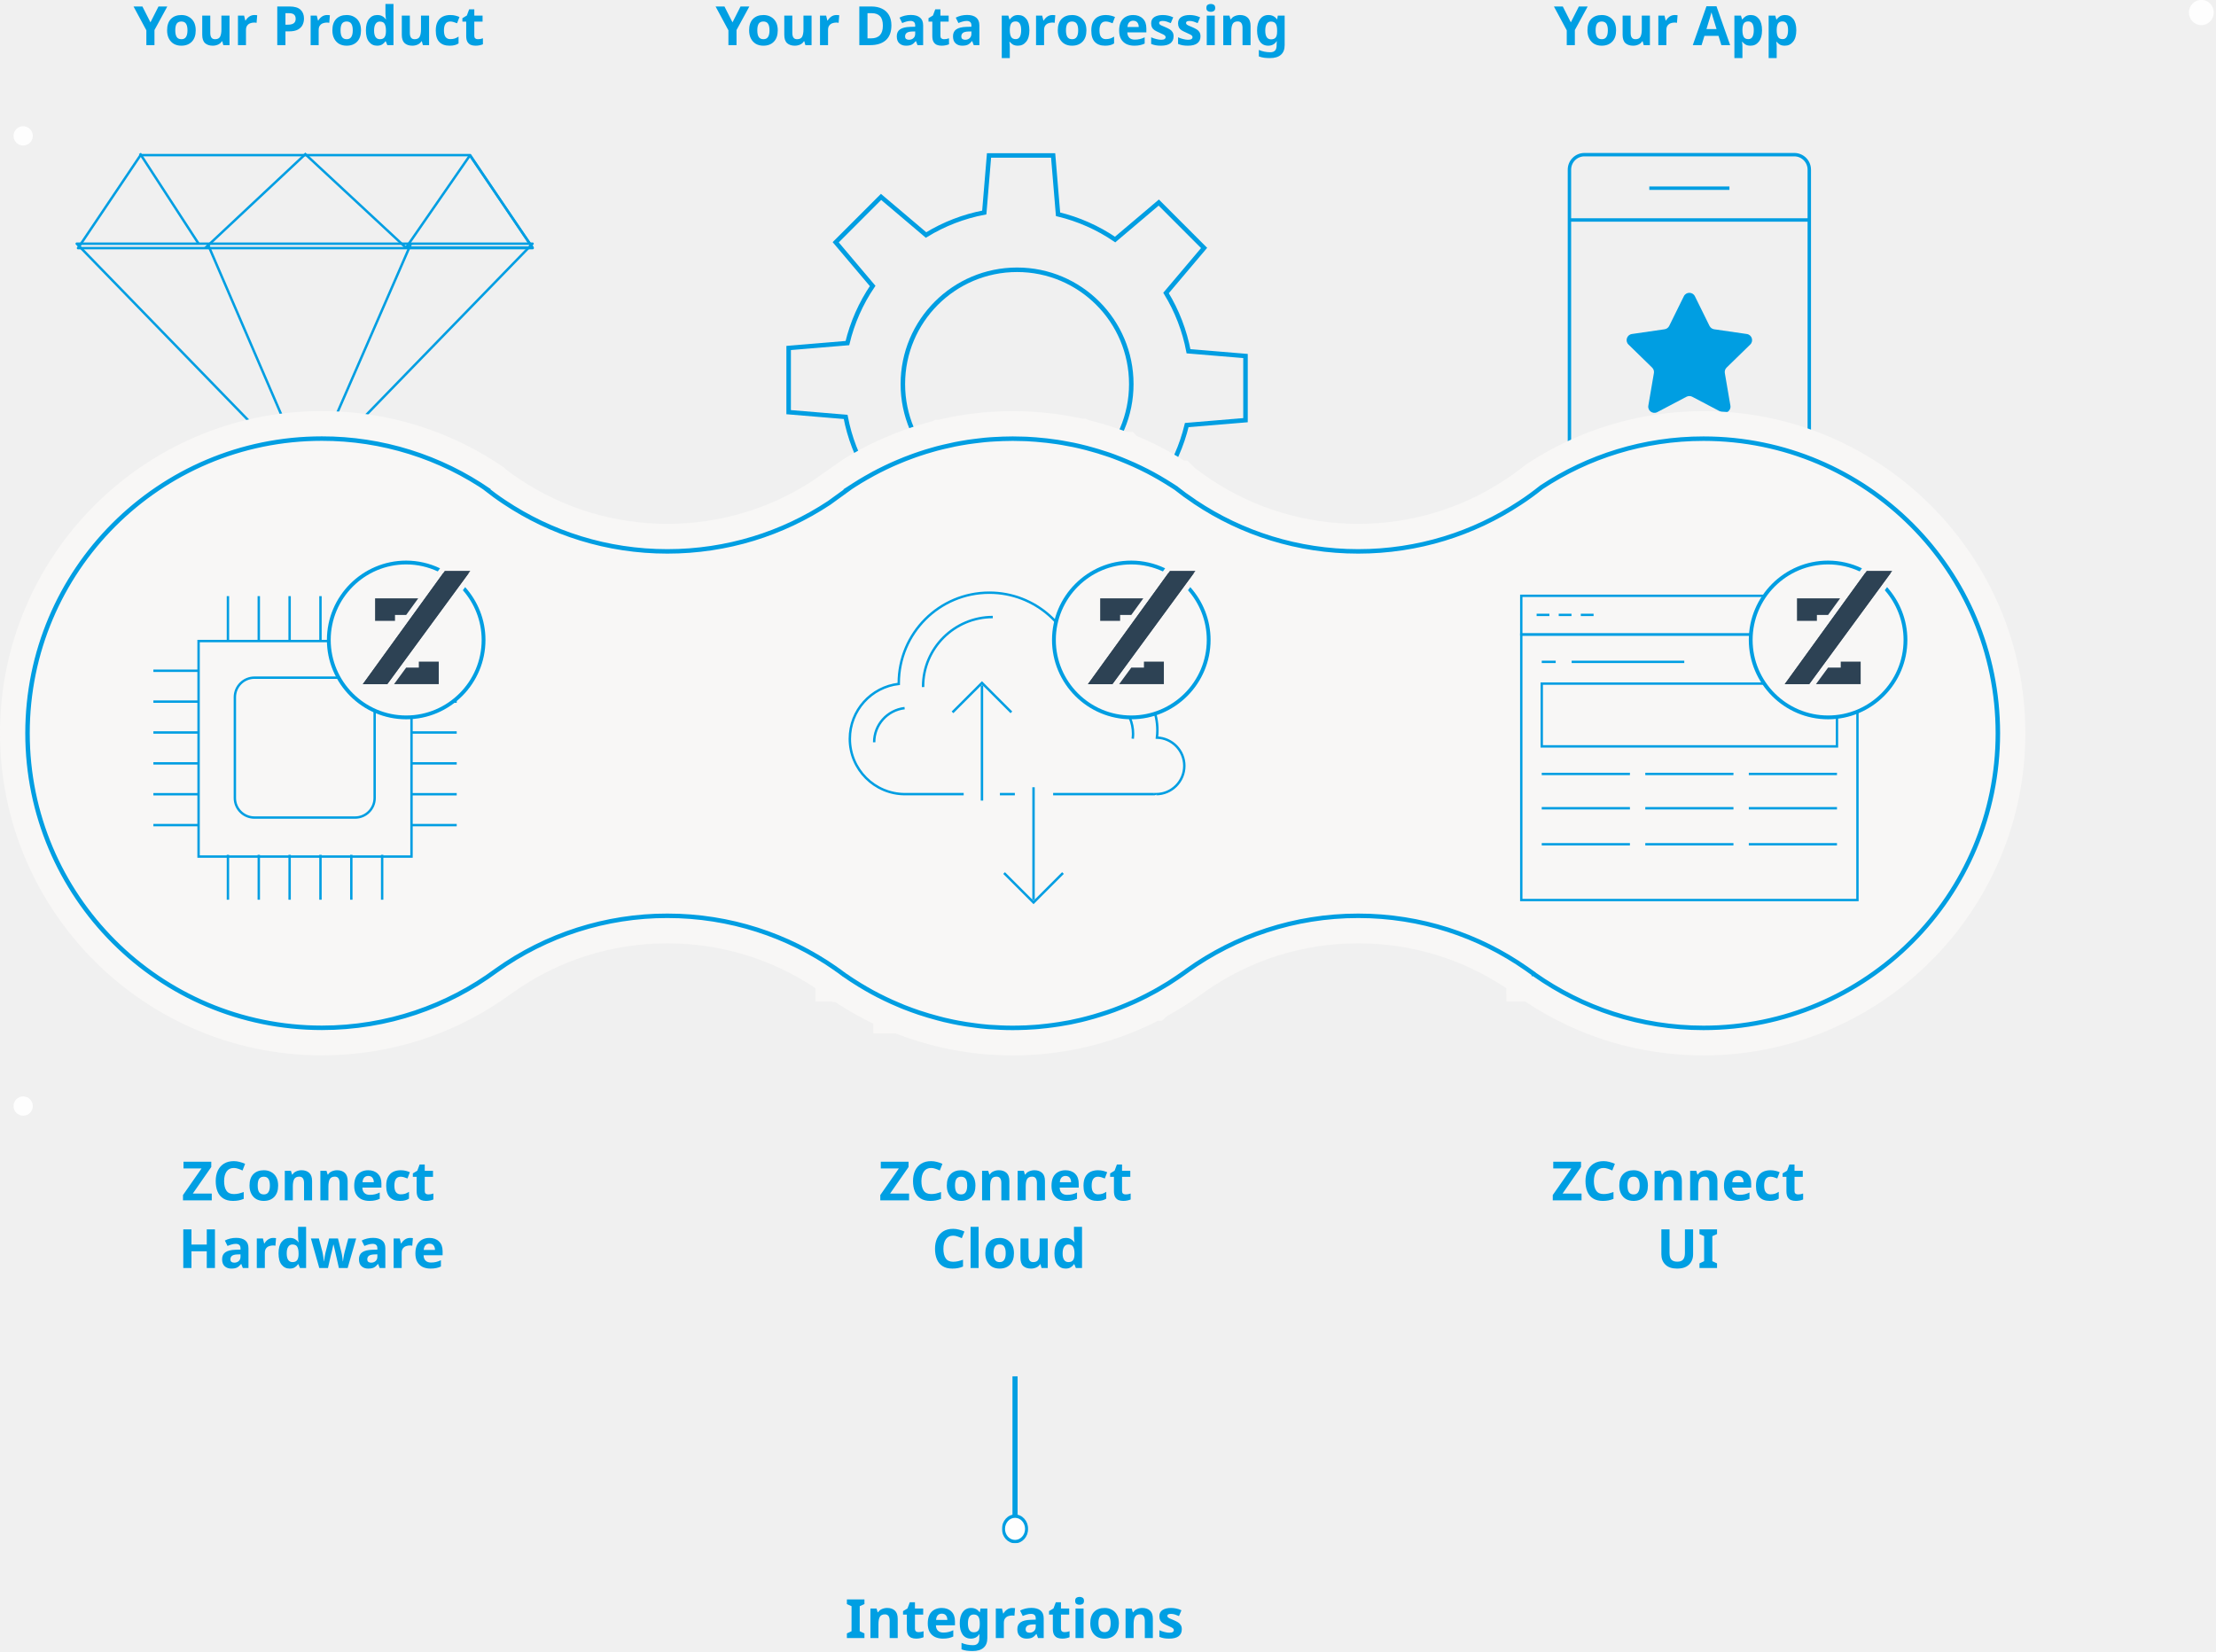
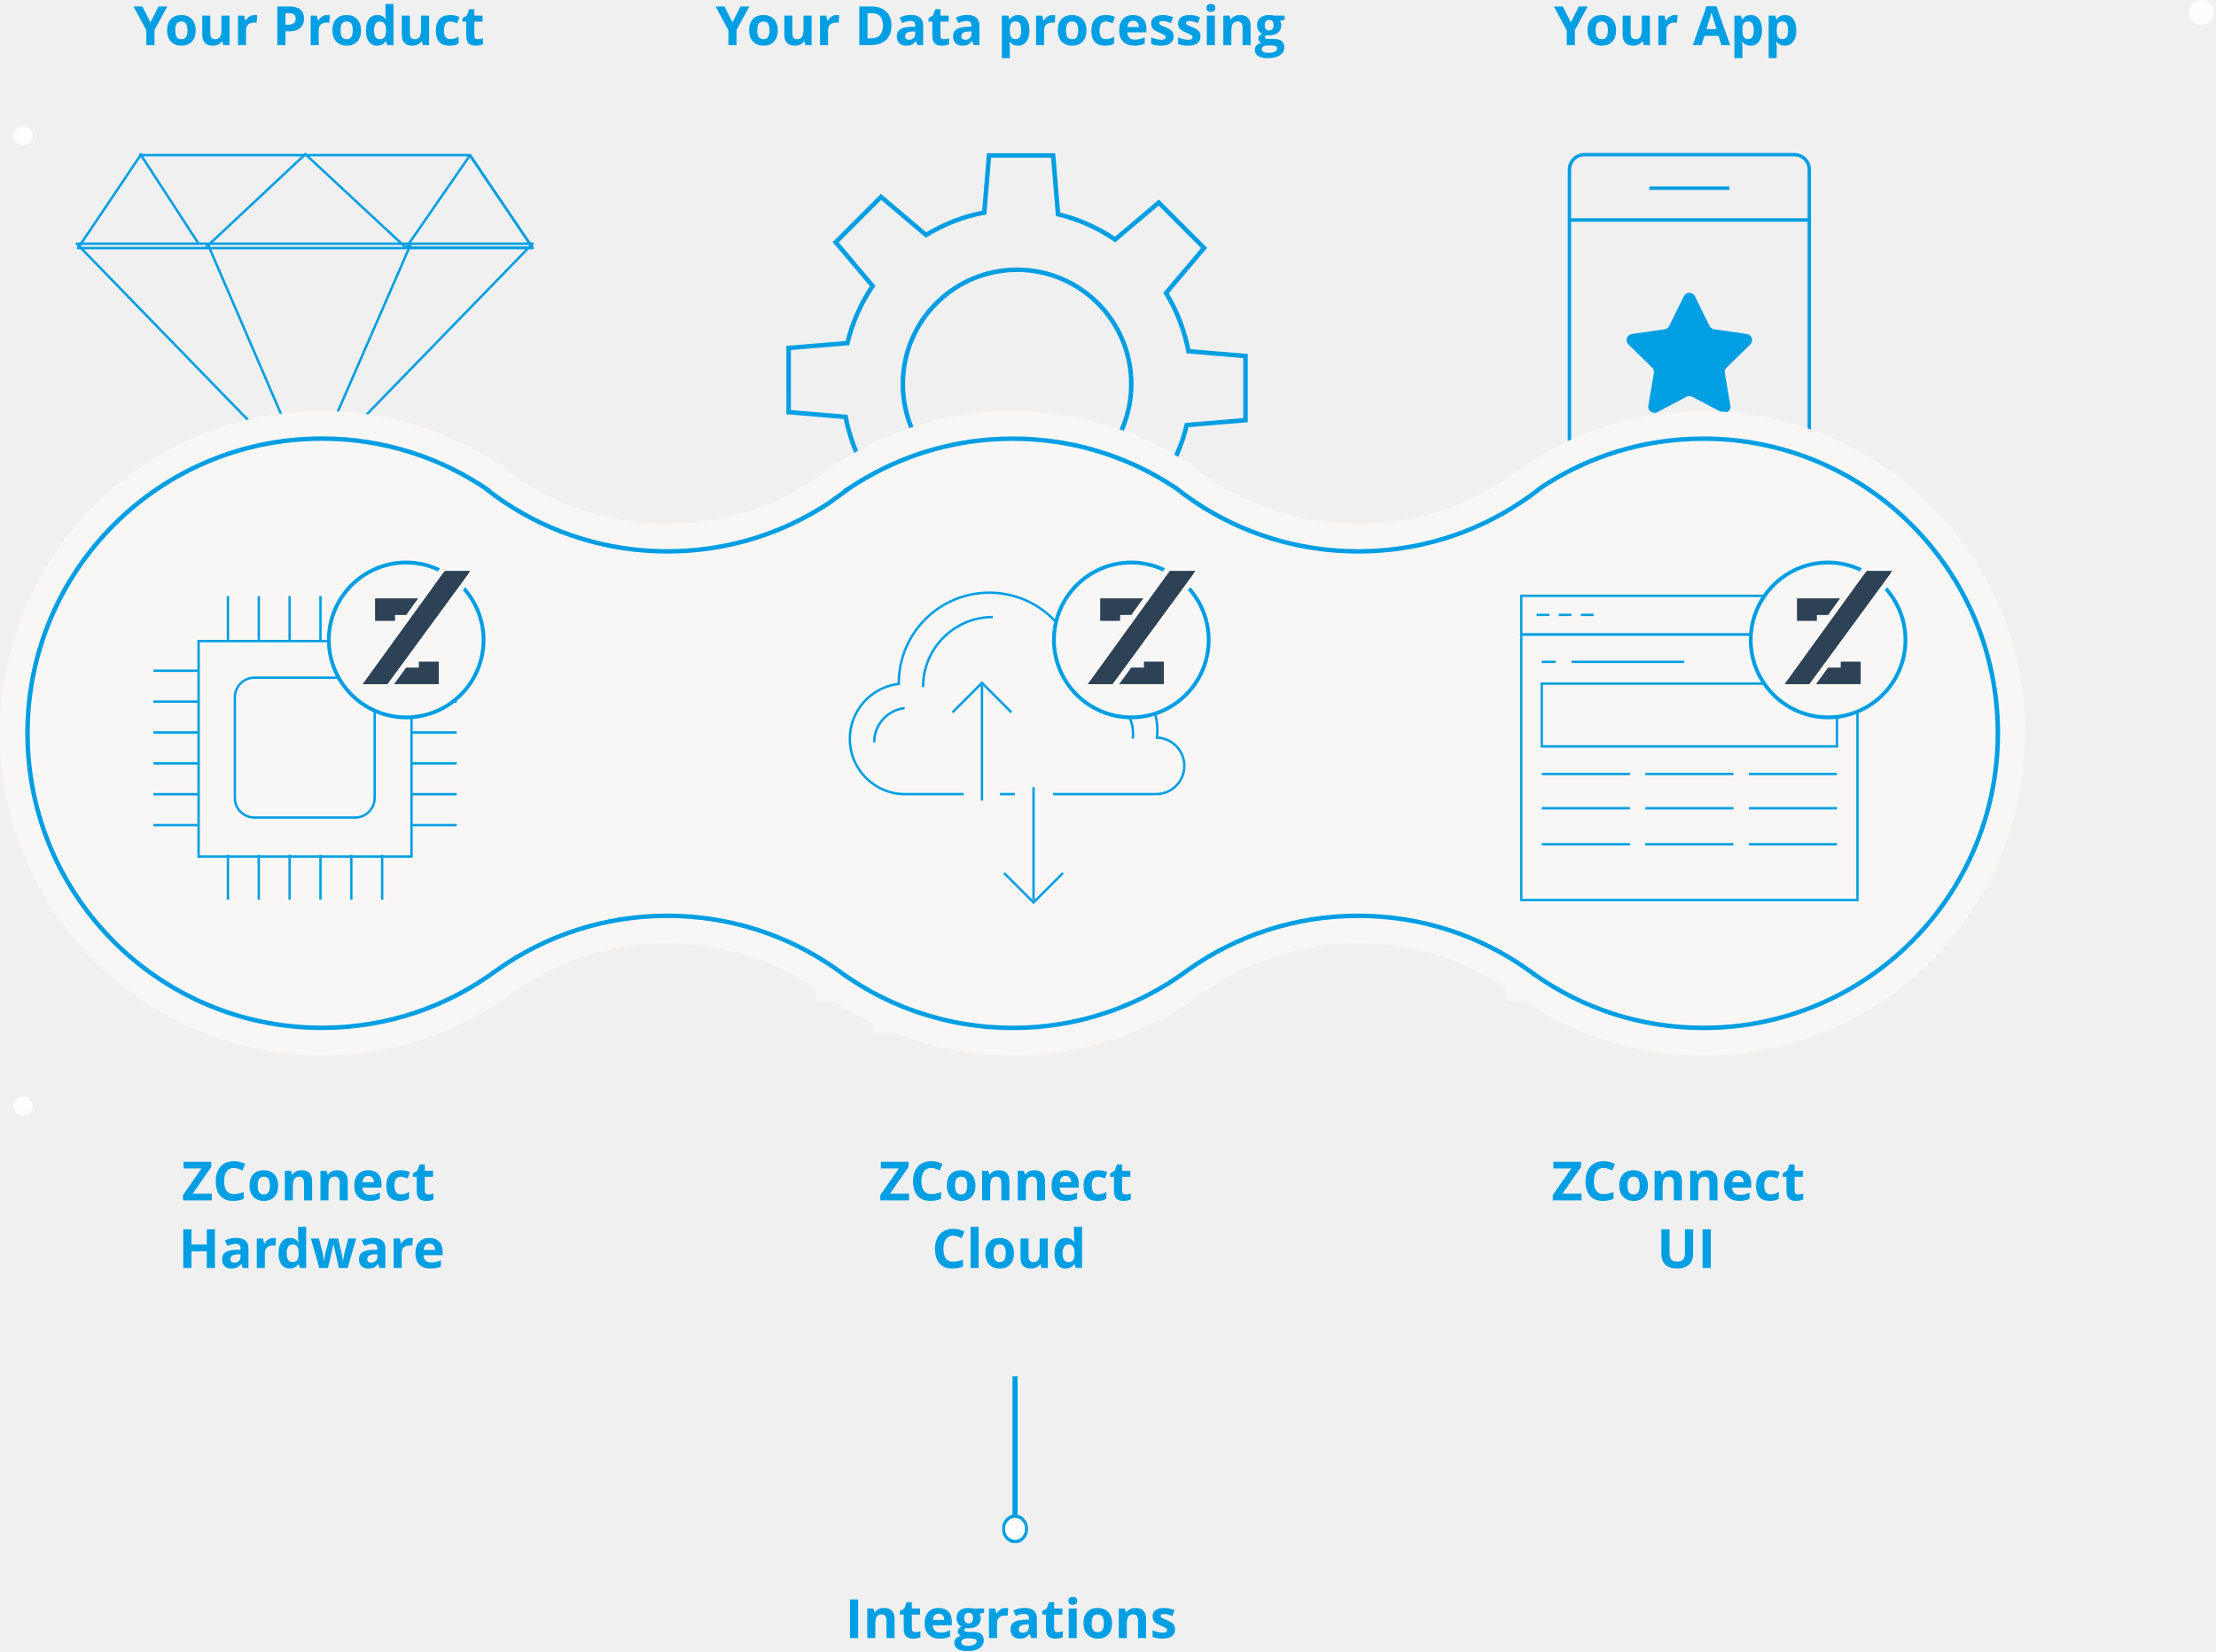
<svg xmlns="http://www.w3.org/2000/svg" xmlns:xlink="http://www.w3.org/1999/xlink" width="491" height="366" viewBox="0 0 491 366">
  <defs>
    <path id="a" d="M0 .216h5.803v6.391H0z" />
    <path id="c" d="M0 200.884h448.76V.734H0z" />
  </defs>
  <g fill="none" fill-rule="evenodd">
-     <text font-family="Montserrat-Bold, Montserrat" font-size="12" font-weight="bold" fill="#009FE3" transform="translate(-26 -2)">
+     <text font-family="Open Sans, Helvetica Neue, Helvetica, Arial, sans-serif" font-size="12" font-weight="bold" fill="#009FE3" transform="translate(-26 -2)">
      <tspan x="55.584" y="12">Your Product</tspan>
    </text>
-     <text font-family="Montserrat-Bold, Montserrat" font-size="12" font-weight="bold" fill="#009FE3" transform="translate(-26 -2)">
+     <text font-family="Open Sans, Helvetica Neue, Helvetica, Arial, sans-serif" font-size="12" font-weight="bold" fill="#009FE3" transform="translate(-26 -2)">
      <tspan x="213.254" y="365">Integrations</tspan>
    </text>
-     <text font-family="Montserrat-Bold, Montserrat" font-size="12" font-weight="bold" fill="#009FE3" transform="translate(-26 -2)">
+     <text font-family="Open Sans, Helvetica Neue, Helvetica, Arial, sans-serif" font-size="12" font-weight="bold" fill="#009FE3" transform="translate(-26 -2)">
      <tspan x="220.764" y="268">ZConnect </tspan>
      <tspan x="232.47" y="283">Cloud</tspan>
    </text>
-     <text font-family="Montserrat-Bold, Montserrat" font-size="12" font-weight="bold" fill="#009FE3" transform="translate(-26 -2)">
+     <text font-family="Open Sans, Helvetica Neue, Helvetica, Arial, sans-serif" font-size="12" font-weight="bold" fill="#009FE3" transform="translate(-26 -2)">
      <tspan x="66.264" y="268">ZConnect </tspan>
      <tspan x="65.532" y="283">Hardware</tspan>
    </text>
-     <text font-family="Montserrat-Bold, Montserrat" font-size="12" font-weight="bold" fill="#009FE3" transform="translate(-26 -2)">
+     <text font-family="Open Sans, Helvetica Neue, Helvetica, Arial, sans-serif" font-size="12" font-weight="bold" fill="#009FE3" transform="translate(-26 -2)">
      <tspan x="369.764" y="268">ZConnect</tspan>
      <tspan x="393.092" y="283">UI</tspan>
    </text>
-     <text font-family="Montserrat-Bold, Montserrat" font-size="12" font-weight="bold" fill="#009FE3" transform="translate(-26 -2)">
+     <text font-family="Open Sans, Helvetica Neue, Helvetica, Arial, sans-serif" font-size="12" font-weight="bold" fill="#009FE3" transform="translate(-26 -2)">
      <tspan x="370.302" y="12">Your App</tspan>
    </text>
-     <text font-family="Montserrat-Bold, Montserrat" font-size="12" font-weight="bold" fill="#009FE3" transform="translate(-26 -2)">
+     <text font-family="Open Sans, Helvetica Neue, Helvetica, Arial, sans-serif" font-size="12" font-weight="bold" fill="#009FE3" transform="translate(-26 -2)">
      <tspan x="184.55" y="12">Your Data processing</tspan>
    </text>
    <path d="M490.503 2.775c0-1.547-1.233-2.802-2.752-2.802-1.519 0-2.751 1.255-2.751 2.802 0 1.548 1.232 2.801 2.75 2.801 1.52 0 2.753-1.253 2.753-2.8M3 245.107a2.135 2.135 0 1 0 4.27 0 2.135 2.135 0 0 0-4.27 0M7.269 30.108a2.135 2.135 0 1 0-4.27 0 2.135 2.135 0 0 0 4.27 0" fill="#FEFEFE" />
    <path d="M224.902 305v33.964" stroke="#009EE2" stroke-width="1.135" />
    <path d="M222.341 338.804c0 1.558 1.146 2.821 2.56 2.821 1.416 0 2.563-1.263 2.563-2.821 0-1.558-1.147-2.82-2.562-2.82-1.415 0-2.561 1.262-2.561 2.82" fill="#FEFEFE" />
    <g transform="translate(222 335.393)">
      <mask id="b" fill="#fff">
        <use xlink:href="#a" />
      </mask>
      <path d="M5.122 3.411c0-1.349-.996-2.446-2.22-2.446-1.225 0-2.22 1.097-2.22 2.446 0 1.35.995 2.446 2.22 2.446 1.224 0 2.22-1.097 2.22-2.446 0-1.349 0 1.35 0 0M0 3.411C0 1.65 1.302.216 2.9.216c1.6 0 2.903 1.434 2.903 3.195 0 1.763-1.303 3.197-2.903 3.197S0 5.174 0 3.41c0-1.761 0 1.763 0 0" fill="#009EE2" mask="url(#b)" />
    </g>
    <path stroke="#009EE2" stroke-width=".541" stroke-linecap="round" stroke-linejoin="round" d="M67.5 106L17 54h101z" />
    <path stroke="#009EE2" stroke-width=".541" d="M91 54.15L68.405 106 48.554 59.927 46 54" />
    <g stroke="#009EE2" stroke-width=".541">
      <path stroke-linecap="round" stroke-linejoin="round" d="M17.286 54.986h100.735l-13.856-20.608H31.147z" />
      <path d="M90.043 54.986L67.653 34.17 45.451 54.986" />
    </g>
    <path d="M44 54L31 34" stroke="#009EE2" stroke-width=".541" />
    <g transform="translate(0 33)">
      <path stroke="#009EE2" stroke-width=".541" stroke-linejoin="round" d="M89.998 21.851l14.1-20.384h.034L118 21.851z" />
      <path d="M275.966 60.113l.001-14.222-12.629-1.053a38.529 38.529 0 0 0-4.98-12.915l8.436-9.977-10.046-10.056-9.67 8.192a38.468 38.468 0 0 0-12.648-5.6L233.345 1.45h-14.207l-1.052 12.641a38.44 38.44 0 0 0-12.902 4.985l-9.967-8.443-10.049 10.055 8.184 9.68a38.506 38.506 0 0 0-5.593 12.66l-13.017 1.087-.002 14.22 12.629 1.053A38.474 38.474 0 0 0 192.35 72.3l-8.436 9.98 10.046 10.056 9.67-8.19a38.399 38.399 0 0 0 12.646 5.597l1.086 13.032h14.207l1.054-12.64c4.647-.886 9-2.598 12.9-4.987l9.968 8.445 10.047-10.056-8.182-9.68a38.589 38.589 0 0 0 5.592-12.658l13.018-1.086z" stroke="#009EE2" />
      <path d="M250.661 52.113c0 13.99-11.33 25.331-25.307 25.331-13.976 0-25.308-11.341-25.308-25.331s11.332-25.33 25.308-25.33c13.977 0 25.307 11.34 25.307 25.33z" stroke="#009EE2" />
      <path d="M400.885 102.68a3.322 3.322 0 0 1-3.32 3.326h-46.504a3.321 3.321 0 0 1-3.32-3.326V4.6a3.321 3.321 0 0 1 3.32-3.325h46.504a3.322 3.322 0 0 1 3.32 3.325v98.08zm-.361-11.144h-52.421m-.001-75.789h52.422m-35.088-7.044h17.754m-11.046 89.718h4.336" stroke="#009EE2" stroke-width=".756" />
      <path d="M375.539 32.65l3.237 6.567c.197.403.583.684 1.029.749l7.238 1.051c1.122.164 1.568 1.543.758 2.334l-5.24 5.112a1.363 1.363 0 0 0-.39 1.21l1.235 7.217c.192 1.117-.98 1.969-1.983 1.44l-6.475-3.407a1.373 1.373 0 0 0-1.271 0l-6.474 3.408c-1.003.528-2.175-.324-1.982-1.44l1.235-7.218a1.368 1.368 0 0 0-.393-1.21l-5.239-5.112c-.81-.791-.363-2.17.758-2.334l7.238-1.051a1.366 1.366 0 0 0 1.03-.75l3.238-6.565c.501-1.016 1.95-1.016 2.45 0" fill="#009EE2" />
      <path d="M442.665 129.496c0 36.058-29.2 65.287-65.224 65.287-13.933 0-26.835-4.362-37.427-11.822-.044-.045-.101-.073-.144-.115l-.015-.016h-.013v-.014l-1.635-1.16c-10.565-7.392-23.41-11.711-37.271-11.711-14.12 0-27.194 4.491-37.859 12.11v.016c-.372.271-.745.545-1.132.802-.359.259-.731.503-1.104.76a52.559 52.559 0 0 1-3.928 2.454c-.344.201-.688.404-1.032.59-.272.157-.545.302-.801.43a.12.12 0 0 1-.058.028c-.316.172-.632.344-.947.504-.473.242-.946.473-1.42.703-.43.213-.874.414-1.304.615-.1.058-.2.102-.3.13-.072.028-.158.071-.23.101-.416.185-.832.372-1.262.544-.415.187-.845.359-1.261.517-.5.2-.99.387-1.49.574-.501.186-1.004.373-1.506.53a60.43 60.43 0 0 1-1.534.488c-1.018.332-2.05.617-3.096.89-.387.115-.789.2-1.19.301-.674.16-1.348.302-2.02.445-.114.016-.23.043-.345.073-.144.028-.301.058-.459.085a.765.765 0 0 0-.186.03c-.574.113-1.16.214-1.75.301-.515.085-1.046.171-1.576.229a4.562 4.562 0 0 1-.457.057c-.26.043-.532.073-.805.1-.143.015-.286.03-.43.043-.401.045-.817.1-1.217.13-.057 0-.101.014-.159.014-.23.014-.458.043-.688.057-.717.058-1.448.1-2.193.13h-.185c-.416.028-.847.028-1.292.042-.43.015-.874.015-1.304.015h-.057c-.86 0-1.735-.015-2.58-.058a65.278 65.278 0 0 1-2.395-.129 3.771 3.771 0 0 0-.401-.027c-.559-.057-1.104-.102-1.647-.16-.416-.057-.833-.1-1.249-.157a4.092 4.092 0 0 1-.6-.086 21.75 21.75 0 0 1-1.35-.187c-.616-.1-1.232-.2-1.834-.314-.315-.057-.63-.13-.945-.188-.044 0-.073-.014-.102-.014a91.547 91.547 0 0 1-2.048-.458 28.678 28.678 0 0 1-1.507-.389 54.756 54.756 0 0 1-2.035-.574c-.674-.2-1.333-.4-2.006-.631a65.605 65.605 0 0 1-3.198-1.162c-.1-.042-.186-.072-.286-.114a7.957 7.957 0 0 1-.574-.23s-.014 0-.014-.015c-.2-.072-.387-.158-.574-.244-.973-.4-1.95-.847-2.895-1.304-.473-.23-.945-.461-1.418-.703a53.168 53.168 0 0 1-2.768-1.507c-.457-.26-.903-.531-1.36-.805-.504-.301-.99-.617-1.478-.931-.128-.073-.244-.16-.359-.23a7.933 7.933 0 0 1-.544-.359 11.99 11.99 0 0 0-.53-.374 3.379 3.379 0 0 1-.36-.228c-.028-.016-.057-.03-.085-.058a2.886 2.886 0 0 0-.258-.202h-.015a.259.259 0 0 0-.07-.042c-.03-.03-.057-.044-.073-.057 0-.016-.014-.016-.014-.016s0-.014-.015-.014a.218.218 0 0 1-.1-.057 21.327 21.327 0 0 0-1.347-.976c-.058-.043-.115-.1-.185-.144-10.567-7.375-23.425-11.694-37.271-11.694a64.987 64.987 0 0 0-37.873 12.11c-10.824 7.993-24.199 12.713-38.677 12.713-36.024 0-65.224-29.228-65.224-65.287 0-36.058 29.2-65.287 65.224-65.287 13.79 0 26.591 4.29 37.129 11.594l-.99-.646a59.373 59.373 0 0 0 4.272 3.114c10.349 6.916 22.777 10.934 36.139 10.934 13.23 0 25.543-3.946 35.821-10.732v.027a2.27 2.27 0 0 0 .201-.172c.014 0 .014 0 .029-.014a53.054 53.054 0 0 0 4.415-3.214c.014 0 .03-.015.043-.028.014 0 .014-.015.029-.015l.015-.015c.028-.014.042-.027.07-.041v-.016h.015c.244-.157.487-.316.731-.474a53.89 53.89 0 0 1 2.695-1.635c.487-.287.99-.574 1.49-.833.087-.057.187-.1.288-.157.071-.03.129-.072.2-.1a.47.47 0 0 1 .13-.071c.214-.115.444-.23.66-.346a66.57 66.57 0 0 1 1.418-.703c.374-.187.76-.359 1.132-.531.215-.1.416-.2.631-.287.373-.172.745-.33 1.132-.488a33.08 33.08 0 0 1 1.463-.603c.415-.172.831-.328 1.247-.473.33-.13.675-.244 1.018-.373.33-.13.659-.244 1.003-.344a51.997 51.997 0 0 1 2.795-.861 36.764 36.764 0 0 1 2.15-.574c.03-.015.045-.015.058-.015.172-.043.33-.07.487-.114.1-.028.217-.058.316-.072.501-.128.989-.23 1.49-.33.086-.029.172-.042.26-.058.085-.028.156-.041.244-.057.428-.086.873-.156 1.303-.244a63.646 63.646 0 0 1 1.621-.271c.4-.059.787-.116 1.19-.16.07-.014.127-.014.199-.027.403-.057.803-.102 1.204-.145a43.843 43.843 0 0 1 2.322-.23h.058c.3-.028.602-.04.903-.057.3-.028.602-.041.903-.041a9.35 9.35 0 0 1 .917-.045 57.489 57.489 0 0 1 2.18-.043h.085c.703 0 1.42.016 2.122.043.33 0 .674.015 1.003.029.66.029 1.32.073 1.966.13.744.058 1.49.128 2.22.214.1.015.186.015.288.03.759.1 1.533.2 2.278.302.358.057.704.115 1.047.172.587.099 1.175.2 1.763.329l.704.129c.428.1.858.202 1.288.287.015 0 .03 0 .058.014.43.1.861.202 1.29.317.1.027.215.042.33.085.487.129.976.258 1.447.402.387.1.774.215 1.147.33.072.028.158.057.23.073a.707.707 0 0 1 .157.056c.402.115.817.245 1.22.387a30.42 30.42 0 0 1 1.82.633c.544.2 1.089.4 1.633.63a.11.11 0 0 1 .073.03c.416.156.832.329 1.246.515.489.202.975.416 1.462.633a72.257 72.257 0 0 1 2.853 1.376h.014c.46.231.918.475 1.376.732.46.258.918.518 1.377.775.458.258.903.53 1.349.803.457.273.901.547 1.331.832.344.203.674.417 1.004.646.014.014.014.014.028.014.029.03.072.058.1.087a49.443 49.443 0 0 0 3.77 2.742l.373.27c10.352 6.917 22.78 10.935 36.139 10.935 13.231 0 25.545-3.946 35.823-10.732a59.967 59.967 0 0 0 4.802-3.488c10.293-6.8 22.62-10.762 35.88-10.762 36.024 0 65.224 29.229 65.224 65.288" fill="#FEFEFE" />
      <path d="M442.665 129.496c0 36.058-29.2 65.287-65.224 65.287-13.933 0-26.835-4.362-37.427-11.822-.044-.045-.101-.073-.144-.115l-.015-.016h-.013v-.014l-1.635-1.16c-10.565-7.392-23.41-11.711-37.271-11.711-14.12 0-27.194 4.491-37.859 12.11v.016c-.372.271-.745.545-1.132.802-.359.259-.731.503-1.104.76a52.559 52.559 0 0 1-3.928 2.454c-.344.201-.688.404-1.032.59-.272.157-.545.302-.801.43a.12.12 0 0 1-.058.028c-.316.172-.632.344-.947.504-.473.242-.946.473-1.42.703-.43.213-.874.414-1.304.615-.1.058-.2.102-.3.13-.072.028-.158.071-.23.101-.416.185-.832.372-1.262.544-.415.187-.845.359-1.261.517-.5.2-.99.387-1.49.574-.501.186-1.004.373-1.506.53a60.43 60.43 0 0 1-1.534.488c-1.018.332-2.05.617-3.096.89-.387.115-.789.2-1.19.301-.674.16-1.348.302-2.02.445-.114.016-.23.043-.345.073-.144.028-.301.058-.459.085a.765.765 0 0 0-.186.03c-.574.113-1.16.214-1.75.301-.515.085-1.046.171-1.576.229a4.562 4.562 0 0 1-.457.057c-.26.043-.532.073-.805.1-.143.015-.286.03-.43.043-.401.045-.817.1-1.217.13-.057 0-.101.014-.159.014-.23.014-.458.043-.688.057-.717.058-1.448.1-2.193.13h-.185c-.416.028-.847.028-1.292.042-.43.015-.874.015-1.304.015h-.057c-.86 0-1.735-.015-2.58-.058a65.278 65.278 0 0 1-2.395-.129 3.771 3.771 0 0 0-.401-.027c-.559-.057-1.104-.102-1.647-.16-.416-.057-.833-.1-1.249-.157a4.092 4.092 0 0 1-.6-.086 21.75 21.75 0 0 1-1.35-.187c-.616-.1-1.232-.2-1.834-.314-.315-.057-.63-.13-.945-.188-.044 0-.073-.014-.102-.014a91.547 91.547 0 0 1-2.048-.458 28.678 28.678 0 0 1-1.507-.389 54.756 54.756 0 0 1-2.035-.574c-.674-.2-1.333-.4-2.006-.631a65.605 65.605 0 0 1-3.198-1.162c-.1-.042-.186-.072-.286-.114a7.957 7.957 0 0 1-.574-.23s-.014 0-.014-.015c-.2-.072-.387-.158-.574-.244-.973-.4-1.95-.847-2.895-1.304-.473-.23-.945-.461-1.418-.703a53.168 53.168 0 0 1-2.768-1.507c-.457-.26-.903-.531-1.36-.805-.504-.301-.99-.617-1.478-.931-.128-.073-.244-.16-.359-.23a7.933 7.933 0 0 1-.544-.359 11.99 11.99 0 0 0-.53-.374 3.379 3.379 0 0 1-.36-.228c-.028-.016-.057-.03-.085-.058a2.886 2.886 0 0 0-.258-.202h-.015a.259.259 0 0 0-.07-.042c-.03-.03-.057-.044-.073-.057 0-.016-.014-.016-.014-.016s0-.014-.015-.014a.218.218 0 0 1-.1-.057 21.327 21.327 0 0 0-1.347-.976c-.058-.043-.115-.1-.185-.144-10.567-7.375-23.425-11.694-37.271-11.694a64.987 64.987 0 0 0-37.873 12.11c-10.824 7.993-24.199 12.713-38.677 12.713-36.024 0-65.224-29.228-65.224-65.287 0-36.058 29.2-65.287 65.224-65.287 13.79 0 26.591 4.29 37.129 11.594l-.99-.646a59.373 59.373 0 0 0 4.272 3.114c10.349 6.916 22.777 10.934 36.139 10.934 13.23 0 25.543-3.946 35.821-10.732v.027a2.27 2.27 0 0 0 .201-.172c.014 0 .014 0 .029-.014a53.054 53.054 0 0 0 4.415-3.214c.014 0 .03-.015.043-.028.014 0 .014-.015.029-.015l.015-.015c.028-.014.042-.027.07-.041v-.016h.015c.244-.157.487-.316.731-.474a53.89 53.89 0 0 1 2.695-1.635c.487-.287.99-.574 1.49-.833.087-.057.187-.1.288-.157.071-.03.129-.072.2-.1a.47.47 0 0 1 .13-.071c.214-.115.444-.23.66-.346a66.57 66.57 0 0 1 1.418-.703c.374-.187.76-.359 1.132-.531.215-.1.416-.2.631-.287.373-.172.745-.33 1.132-.488a33.08 33.08 0 0 1 1.463-.603c.415-.172.831-.328 1.247-.473.33-.13.675-.244 1.018-.373.33-.13.659-.244 1.003-.344a51.997 51.997 0 0 1 2.795-.861 36.764 36.764 0 0 1 2.15-.574c.03-.015.045-.015.058-.015.172-.043.33-.07.487-.114.1-.028.217-.058.316-.072.501-.128.989-.23 1.49-.33.086-.029.172-.042.26-.058.085-.028.156-.041.244-.057.428-.086.873-.156 1.303-.244a63.646 63.646 0 0 1 1.621-.271c.4-.059.787-.116 1.19-.16.07-.014.127-.014.199-.027.403-.057.803-.102 1.204-.145a43.843 43.843 0 0 1 2.322-.23h.058c.3-.028.602-.04.903-.057.3-.028.602-.041.903-.041a9.35 9.35 0 0 1 .917-.045 57.489 57.489 0 0 1 2.18-.043h.085c.703 0 1.42.016 2.122.043.33 0 .674.015 1.003.029.66.029 1.32.073 1.966.13.744.058 1.49.128 2.22.214.1.015.186.015.288.03.759.1 1.533.2 2.278.302.358.057.704.115 1.047.172.587.099 1.175.2 1.763.329l.704.129c.428.1.858.202 1.288.287.015 0 .03 0 .058.014.43.1.861.202 1.29.317.1.027.215.042.33.085.487.129.976.258 1.447.402.387.1.774.215 1.147.33.072.028.158.057.23.073a.707.707 0 0 1 .157.056c.402.115.817.245 1.22.387a30.42 30.42 0 0 1 1.82.633c.544.2 1.089.4 1.633.63a.11.11 0 0 1 .073.03c.416.156.832.329 1.246.515.489.202.975.416 1.462.633a72.257 72.257 0 0 1 2.853 1.376h.014c.46.231.918.475 1.376.732.46.258.918.518 1.377.775.458.258.903.53 1.349.803.457.273.901.547 1.331.832.344.203.674.417 1.004.646.014.014.014.014.028.014.029.03.072.058.1.087a49.443 49.443 0 0 0 3.77 2.742l.373.27c10.352 6.917 22.78 10.935 36.139 10.935 13.231 0 25.545-3.946 35.823-10.732a59.967 59.967 0 0 0 4.802-3.488c10.293-6.8 22.62-10.762 35.88-10.762 36.024 0 65.224 29.229 65.224 65.288z" stroke="#009EE2" stroke-width=".993" />
      <path d="M182.028 72.212c.124-.087.247-.175.37-.264m4.316-3.075c.778-.488 1.51-.924 2.228-1.329.44-.26.98-.568 1.53-.855.102-.059.21-.117.319-.173l.383-.22.081-.027c.042-.02.58-.299.58-.299a70.196 70.196 0 0 1 2.603-1.27l.255-.117c.294-.14.524-.247.748-.342.393-.18.788-.347 1.196-.513a38.97 38.97 0 0 1 1.586-.655c.468-.192.937-.369 1.402-.534.204-.077.975-.354.975-.354.387-.153.834-.308 1.303-.45.978-.33 1.956-.63 2.935-.903a40.24 40.24 0 0 1 1.738-.478l.678-.338.74-.008c.079-.017.16-.036.242-.051.478-.12.945-.218 1.422-.316l.238-.055c.188-.047.376-.086.582-.123l1.163-.217a75.18 75.18 0 0 1 1.885-.32l.196-.027c.336-.049.667-.096 1.001-.136l.272-.033c.473-.068.942-.12 1.412-.17a46.978 46.978 0 0 1 2.528-.25s.745-.048.989-.06c.344-.03.688-.048 1.033-.052.357-.03.723-.044 1.078-.048a64.61 64.61 0 0 1 4.649 0 50.32 50.32 0 0 1 3.376.182c.754.058 1.58.138 2.388.231.1.008.293.028.502.06l2.322.308 1.088.18c.658.11 1.306.224 1.954.362l.751.138s.508.12.688.16h.796l.684.336c.24.06.475.118.71.18.181.04.363.087.547.142.48.127.943.252 1.393.389a30.63 30.63 0 0 1 1.84.548c.393.116.793.244 1.183.38.688.217 1.388.46 2.075.723.197.073.407.15.619.23h1.365l.953.931c.084.036.169.073.254.112.507.21 1.012.433 1.518.656.567.258 1.105.51 1.627.764.063.032.197.092.197.092l1.3.645c.545.27 1.089.56 1.635.866l1.376.775c.483.273.953.558 1.422.844.394.235.753.455 1.095.671h.736l1.574 1.574a43.646 43.646 0 0 0 3.113 2.252l.519.37c9.676 6.435 20.965 9.837 32.652 9.837 11.604 0 22.831-3.363 32.467-9.724a54.204 54.204 0 0 0 4.358-3.164l.215-.17.228-.153c11.656-7.7 25.222-11.77 39.238-11.77 39.325 0 71.319 32.024 71.319 71.389 0 39.364-31.994 71.388-71.32 71.388-14.184 0-27.805-4.127-39.506-11.953h-4.175l-.007-2.935c-9.686-6.505-21.018-9.95-32.817-9.95-12.179 0-23.846 3.662-33.782 10.597l-.486.357c-.447.327-.848.618-1.26.894-.23.165-1.088.75-1.088.75a60.834 60.834 0 0 1-4.412 2.76c-.387.224-.724.42-1.06.6a4.325 4.325 0 0 1-.239.136l-1.17 1.067-.878.01c-.393.2-.816.405-1.239.61a51.34 51.34 0 0 1-1.035.494l-.223.102a7.047 7.047 0 0 1-.784.347c-.445.2-.888.396-1.34.581-.494.218-1 .42-1.492.606a62.3 62.3 0 0 1-1.519.586c-.596.221-1.196.44-1.792.629-.473.158-1.02.331-1.584.504a57.34 57.34 0 0 1-3.26.937c-.332.096-.67.179-1.013.262l-.314.075a88.79 88.79 0 0 1-2.24.495l-.446.093-.91.168c-.578.109-1.168.208-1.757.296-.471.078-1.042.169-1.624.238-.175.026-.355.048-.537.067-.309.046-.627.082-.947.115l-.718.076a27.9 27.9 0 0 1-1.019.106c-.112.01-.826.07-1.008.082-.685.056-1.502.106-2.335.136l-.23.005c-.302.017-.611.025-.924.03l-.357.01c-.49.016-1.003.017-1.498.017a57.57 57.57 0 0 1-2.95-.066c-.78-.026-1.66-.075-2.524-.136l-.145-.012h-.126l-2.17-.216-1.037-.132c-.295-.026-.59-.067-.882-.117a35.41 35.41 0 0 1-1.409-.2 84.87 84.87 0 0 1-2-.345 25.56 25.56 0 0 1-.418-.082h-.053l-.682-.142a86.482 86.482 0 0 1-2.194-.49 34.691 34.691 0 0 1-1.714-.438 63.455 63.455 0 0 1-2.19-.62 56.777 56.777 0 0 1-2.23-.702 70.632 70.632 0 0 1-3.255-1.18h-4.93l-.005-2.153-.038-.02a74.454 74.454 0 0 1-1.554-.77 57.884 57.884 0 0 1-3.059-1.668 38.068 38.068 0 0 1-1.092-.644l-.308-.182a57.873 57.873 0 0 1-1.57-.99 63.653 63.653 0 0 1-.836-.533h-.603l-.116-.115h-3.634v-2.944c-9.72-6.507-21.044-9.94-32.824-9.94-12.397 0-24.27 3.796-34.335 10.977-12.238 9.039-26.864 13.846-42.214 13.846C31.993 200.87 0 168.846 0 129.48c0-39.363 31.993-71.388 71.32-71.388 14.592 0 28.63 4.385 40.597 12.678l-.053.08a54.815 54.815 0 0 0 3.246 2.327c9.701 6.485 21.029 9.91 32.758 9.91 11.466 0 22.566-3.283 32.124-9.498l6.722-4.717z" fill="#F8F7F6" />
      <path d="M188.507 74.97c.244-.157.488-.316.731-.474a53.89 53.89 0 0 1 2.695-1.635c.486-.287.99-.574 1.491-.833.086-.057.186-.1.287-.157.071-.03.129-.072.2-.1a.485.485 0 0 1 .13-.071c.215-.115.444-.23.659-.346a68.49 68.49 0 0 1 1.42-.703c.372-.187.759-.359 1.132-.531.215-.1.415-.2.63-.287.373-.172.746-.33 1.133-.488a33.08 33.08 0 0 1 1.462-.603 23.49 23.49 0 0 1 1.247-.473c.33-.13.674-.244 1.018-.373.33-.13.66-.244 1.003-.344a51.997 51.997 0 0 1 2.796-.861 36.464 36.464 0 0 1 2.15-.574c.029-.015.043-.015.057-.015.172-.043.33-.07.488-.114.1-.028.215-.058.315-.072.502-.128.989-.23 1.49-.33.087-.029.173-.042.259-.058.086-.028.157-.041.243-.057.43-.086.875-.156 1.304-.244a63.646 63.646 0 0 1 1.62-.271c.402-.059.79-.116 1.19-.16.072-.014.13-.014.201-.027a34.42 34.42 0 0 1 1.204-.145 43.843 43.843 0 0 1 2.323-.23h.057c.301-.028.602-.04.903-.057.301-.028.602-.041.903-.041.301-.03.617-.045.916-.045.717-.027 1.45-.043 2.18-.043h.088c.702 0 1.419.016 2.121.043.33 0 .674.015 1.004.029a44.7 44.7 0 0 1 1.963.13c.746.058 1.491.128 2.222.214.1.015.187.015.287.03.76.1 1.534.2 2.28.302.358.057.702.115 1.046.172.588.099 1.175.2 1.763.329l.702.129c.43.1.86.202 1.29.287.015 0 .03 0 .058.014.43.1.86.202 1.29.317.1.027.215.042.33.085.487.129.975.258 1.446.402.389.1.776.215 1.148.33.072.028.158.057.23.073.056.014.1.027.157.056.402.115.818.245 1.219.387a30.46 30.46 0 0 1 1.82.633c.545.2 1.09.4 1.635.63.028 0 .057.014.071.03.416.156.832.329 1.246.515.489.202.976.416 1.464.633a72.254 72.254 0 0 1 2.853 1.376h.014c.458.231.917.475 1.376.732.458.258.917.518 1.376.775.459.258.903.53 1.347.803.46.273.903.547 1.334.832.344.203.673.417 1.003.646.014.014.014.014.029.014.028.03.071.058.1.087a49.443 49.443 0 0 0 3.77 2.742l.373.27c10.35 6.917 22.778 10.935 36.138 10.935 13.231 0 25.545-3.946 35.823-10.732 1.663-1.076 3.254-2.254 4.802-3.488 10.293-6.8 22.62-10.762 35.88-10.762 36.024 0 65.225 29.229 65.225 65.288 0 36.058-29.2 65.287-65.224 65.287-13.934 0-26.835-4.362-37.429-11.822-.043-.045-.1-.073-.143-.115l-.015-.016h-.014v-.014l-1.634-1.16c-10.565-7.392-23.409-11.711-37.27-11.711-14.12 0-27.194 4.491-37.86 12.11v.016c-.372.271-.745.545-1.133.802-.359.259-.73.503-1.103.76a52.854 52.854 0 0 1-3.927 2.454c-.346.201-.689.404-1.033.59-.272.157-.544.302-.802.43a.109.109 0 0 1-.058.028c-.315.172-.63.344-.946.504-.473.242-.946.473-1.419.703-.43.213-.874.414-1.304.615-.1.058-.201.102-.301.13-.072.028-.158.071-.23.101-.416.185-.831.372-1.261.544-.416.187-.846.359-1.262.517-.501.2-.989.387-1.49.574-.502.186-1.004.373-1.506.53a60.43 60.43 0 0 1-1.534.488c-1.017.332-2.05.617-3.096.89-.387.115-.788.2-1.19.301-.673.16-1.347.302-2.021.445a2.94 2.94 0 0 0-.344.073c-.143.028-.301.058-.459.085a.765.765 0 0 0-.186.03c-.573.113-1.161.214-1.749.301-.516.085-1.046.171-1.577.229a4.449 4.449 0 0 1-.458.057c-.259.043-.53.073-.803.1-.144.015-.287.03-.43.043-.402.045-.817.1-1.219.13-.057 0-.1.014-.157.014-.23.014-.46.043-.689.057-.716.058-1.447.1-2.193.13h-.186c-.416.028-.846.028-1.29.042-.43.015-.875.015-1.305.015h-.057c-.86 0-1.735-.015-2.58-.058a65.107 65.107 0 0 1-2.394-.129 3.771 3.771 0 0 0-.402-.027c-.559-.057-1.103-.102-1.648-.16-.416-.057-.832-.1-1.247-.157a4.14 4.14 0 0 1-.602-.086 21.705 21.705 0 0 1-1.348-.187c-.616-.1-1.233-.2-1.835-.314-.315-.057-.63-.13-.946-.188-.043 0-.072-.014-.1-.014a93.501 93.501 0 0 1-2.05-.458 28.997 28.997 0 0 1-1.505-.389 53.984 53.984 0 0 1-2.036-.574c-.674-.2-1.333-.4-2.007-.631a65.554 65.554 0 0 1-3.196-1.162c-.1-.042-.187-.072-.287-.114a7.957 7.957 0 0 1-.574-.23s-.015 0-.015-.015a7.062 7.062 0 0 1-.572-.244c-.975-.4-1.95-.847-2.896-1.304a77.82 77.82 0 0 1-1.42-.703 53.717 53.717 0 0 1-2.766-1.507c-.458-.26-.903-.531-1.362-.805-.501-.301-.989-.617-1.476-.931-.129-.073-.244-.16-.358-.23a7.599 7.599 0 0 1-.545-.359 11.99 11.99 0 0 0-.53-.374 3.24 3.24 0 0 1-.359-.228c-.029-.016-.057-.03-.086-.058a3.107 3.107 0 0 0-.258-.202h-.014a.27.27 0 0 0-.072-.042c-.029-.03-.057-.044-.072-.057 0-.016-.014-.016-.014-.016s0-.014-.014-.014a.218.218 0 0 1-.1-.057 21.327 21.327 0 0 0-1.348-.976c-.057-.043-.115-.1-.186-.144-10.565-7.375-23.424-11.694-37.271-11.694a64.993 64.993 0 0 0-37.873 12.11c-10.823 7.993-24.198 12.713-38.676 12.713-36.024 0-65.224-29.228-65.224-65.287 0-36.058 29.2-65.287 65.224-65.287a64.97 64.97 0 0 1 37.128 11.594l-.99-.646a59.668 59.668 0 0 0 4.272 3.114c10.35 6.916 22.779 10.934 36.139 10.934 13.23 0 25.545-3.946 35.823-10.732l4.816-3.488z" fill="#F8F7F6" />
      <path d="M188.507 74.97c.244-.157.488-.316.731-.474a53.89 53.89 0 0 1 2.695-1.635c.486-.287.99-.574 1.491-.833.086-.057.186-.1.287-.157.071-.03.129-.072.2-.1a.485.485 0 0 1 .13-.071c.215-.115.444-.23.659-.346a68.49 68.49 0 0 1 1.42-.703c.372-.187.759-.359 1.132-.531.215-.1.415-.2.63-.287.373-.172.746-.33 1.133-.488a33.08 33.08 0 0 1 1.462-.603 23.49 23.49 0 0 1 1.247-.473c.33-.13.674-.244 1.018-.373.33-.13.66-.244 1.003-.344a51.997 51.997 0 0 1 2.796-.861 36.464 36.464 0 0 1 2.15-.574c.029-.015.043-.015.057-.015.172-.043.33-.07.488-.114.1-.028.215-.058.315-.072.502-.128.989-.23 1.49-.33.087-.029.173-.042.259-.058.086-.028.157-.041.243-.057.43-.086.875-.156 1.304-.244a63.646 63.646 0 0 1 1.62-.271c.402-.059.79-.116 1.19-.16.072-.014.13-.014.201-.027a34.42 34.42 0 0 1 1.204-.145 43.843 43.843 0 0 1 2.323-.23h.057c.301-.028.602-.04.903-.057.301-.028.602-.041.903-.041.301-.03.617-.045.916-.045.717-.027 1.45-.043 2.18-.043h.088c.702 0 1.419.016 2.121.043.33 0 .674.015 1.004.029a44.7 44.7 0 0 1 1.963.13c.746.058 1.491.128 2.222.214.1.015.187.015.287.03.76.1 1.534.2 2.28.302.358.057.702.115 1.046.172.588.099 1.175.2 1.763.329l.702.129c.43.1.86.202 1.29.287.015 0 .03 0 .058.014.43.1.86.202 1.29.317.1.027.215.042.33.085.487.129.975.258 1.446.402.389.1.776.215 1.148.33.072.028.158.057.23.073.056.014.1.027.157.056.402.115.818.245 1.219.387a30.46 30.46 0 0 1 1.82.633c.545.2 1.09.4 1.635.63.028 0 .057.014.071.03.416.156.832.329 1.246.515.489.202.976.416 1.464.633a72.254 72.254 0 0 1 2.853 1.376h.014c.458.231.917.475 1.376.732.458.258.917.518 1.376.775.459.258.903.53 1.347.803.46.273.903.547 1.334.832.344.203.673.417 1.003.646.014.014.014.014.029.014.028.03.071.058.1.087a49.443 49.443 0 0 0 3.77 2.742l.373.27c10.35 6.917 22.778 10.935 36.138 10.935 13.231 0 25.545-3.946 35.823-10.732 1.663-1.076 3.254-2.254 4.802-3.488 10.293-6.8 22.62-10.762 35.88-10.762 36.024 0 65.225 29.229 65.225 65.288 0 36.058-29.2 65.287-65.224 65.287-13.934 0-26.835-4.362-37.429-11.822-.043-.045-.1-.073-.143-.115l-.015-.016h-.014v-.014l-1.634-1.16c-10.565-7.392-23.409-11.711-37.27-11.711-14.12 0-27.194 4.491-37.86 12.11v.016c-.372.271-.745.545-1.133.802-.359.259-.73.503-1.103.76a52.854 52.854 0 0 1-3.927 2.454c-.346.201-.689.404-1.033.59-.272.157-.544.302-.802.43a.109.109 0 0 1-.058.028c-.315.172-.63.344-.946.504-.473.242-.946.473-1.419.703-.43.213-.874.414-1.304.615-.1.058-.201.102-.301.13-.072.028-.158.071-.23.101-.416.185-.831.372-1.261.544-.416.187-.846.359-1.262.517-.501.2-.989.387-1.49.574-.502.186-1.004.373-1.506.53a60.43 60.43 0 0 1-1.534.488c-1.017.332-2.05.617-3.096.89-.387.115-.788.2-1.19.301-.673.16-1.347.302-2.021.445a2.94 2.94 0 0 0-.344.073c-.143.028-.301.058-.459.085a.765.765 0 0 0-.186.03c-.573.113-1.161.214-1.749.301-.516.085-1.046.171-1.577.229a4.449 4.449 0 0 1-.458.057c-.259.043-.53.073-.803.1-.144.015-.287.03-.43.043-.402.045-.817.1-1.219.13-.057 0-.1.014-.157.014-.23.014-.46.043-.689.057-.716.058-1.447.1-2.193.13h-.186c-.416.028-.846.028-1.29.042-.43.015-.875.015-1.305.015h-.057c-.86 0-1.735-.015-2.58-.058a65.107 65.107 0 0 1-2.394-.129 3.771 3.771 0 0 0-.402-.027c-.559-.057-1.103-.102-1.648-.16-.416-.057-.832-.1-1.247-.157a4.14 4.14 0 0 1-.602-.086 21.705 21.705 0 0 1-1.348-.187c-.616-.1-1.233-.2-1.835-.314-.315-.057-.63-.13-.946-.188-.043 0-.072-.014-.1-.014a93.501 93.501 0 0 1-2.05-.458 28.997 28.997 0 0 1-1.505-.389 53.984 53.984 0 0 1-2.036-.574c-.674-.2-1.333-.4-2.007-.631a65.554 65.554 0 0 1-3.196-1.162c-.1-.042-.187-.072-.287-.114a7.957 7.957 0 0 1-.574-.23s-.015 0-.015-.015a7.062 7.062 0 0 1-.572-.244c-.975-.4-1.95-.847-2.896-1.304a77.82 77.82 0 0 1-1.42-.703 53.717 53.717 0 0 1-2.766-1.507c-.458-.26-.903-.531-1.362-.805-.501-.301-.989-.617-1.476-.931-.129-.073-.244-.16-.358-.23a7.599 7.599 0 0 1-.545-.359 11.99 11.99 0 0 0-.53-.374 3.24 3.24 0 0 1-.359-.228c-.029-.016-.057-.03-.086-.058a3.107 3.107 0 0 0-.258-.202h-.014a.27.27 0 0 0-.072-.042c-.029-.03-.057-.044-.072-.057 0-.016-.014-.016-.014-.016s0-.014-.014-.014a.218.218 0 0 1-.1-.057 21.327 21.327 0 0 0-1.348-.976c-.057-.043-.115-.1-.186-.144-10.565-7.375-23.424-11.694-37.271-11.694a64.993 64.993 0 0 0-37.873 12.11c-10.823 7.993-24.198 12.713-38.676 12.713-36.024 0-65.224-29.228-65.224-65.287 0-36.058 29.2-65.287 65.224-65.287a64.97 64.97 0 0 1 37.128 11.594l-.99-.646a59.668 59.668 0 0 0 4.272 3.114c10.35 6.916 22.779 10.934 36.139 10.934 13.23 0 25.545-3.946 35.823-10.732l4.816-3.488z" stroke="#009EE2" stroke-width=".993" stroke-linecap="round" />
      <path stroke="#009EE2" stroke-width=".537" d="M221.548 142.984h3.315m8.48 0h22.269c.003-.009.36 0 .538 0a6.264 6.264 0 0 0 6.26-6.269c0-3.395-2.7-6.154-6.068-6.255.062-.533.102-1.071.102-1.62 0-7.559-6.118-13.688-13.673-13.688-1.28 0-2.519.189-3.695.519-1.34-9.786-9.72-17.332-19.871-17.332-11.084 0-20.067 8.994-20.067 20.081 0 .045.003.09.003.134-6.102.697-10.844 5.877-10.844 12.172 0 6.77 5.48 12.258 12.243 12.258h12.984" />
      <path d="M239.552 120.898a9.076 9.076 0 0 1 2.45-.35c4.99 0 9.05 4.067 9.05 9.062 0 .322-.024.676-.071 1.086m-46.448-11.439l-.003-.135c0-8.452 6.928-15.385 15.443-15.385m-26.283 27.76a7.613 7.613 0 0 1 6.744-7.575m23.661.934l-6.522-6.524-6.522 6.524m6.522-5.966l.002 25.52m4.902 16.055l6.524 6.524 6.522-6.524M229 166.43v-24.974" stroke="#009EE2" stroke-width=".537" />
      <mask id="d" fill="#fff">
        <use xlink:href="#c" />
      </mask>
      <path stroke="#009EE2" stroke-width=".524" mask="url(#d)" d="M337.069 166.452h74.488V107.61H337.07zm4.536-12.362h19.537m3.404 0h19.535m3.403 0h19.536m-65.415-7.98h19.537m3.404 0h19.535m3.403 0h19.536m-65.415-7.6h19.537m3.404 0h19.535m3.403 0h19.536" />
      <path stroke="#009EE2" stroke-width=".524" mask="url(#d)" d="M341.607 132.401h65.413v-13.915h-65.413zm-4.538-24.791h74.488v-8.576H337.07zm3.402-4.35h2.829m2.067 0h2.828m2.065 0h2.83m-4.86 10.416h24.955m-31.58 0h3.094" />
      <path stroke="#009EE2" stroke-width=".531" mask="url(#d)" d="M43.998 156.819h47.18v-47.76h-47.18zm6.505-47.761v-9.953m6.834 9.953v-9.953m6.834 9.953v-9.953m6.835 9.953v-9.953m6.834 9.953v-9.953m6.834 9.953v-9.953m-34.171 67.277v-9.954m6.834 9.954v-9.954m6.834 9.954v-9.954m6.835 9.954v-9.954m6.834 9.954v-9.954m6.834 9.954v-9.954m6.576-40.787h9.945m-9.945 6.841h9.945m-9.945 6.841h9.945m-9.945 6.841h9.945m-9.945 6.841h9.945m-9.945 6.841h9.945m-67.212-34.205h9.944m-9.944 6.841h9.944m-9.944 6.841h9.944m-9.944 6.841h9.944m-9.944 6.841h9.944m-9.944 6.841h9.944" />
      <path d="M78.673 148.174H56.375a4.338 4.338 0 0 1-4.337-4.34v-22.321a4.338 4.338 0 0 1 4.337-4.34h22.298a4.338 4.338 0 0 1 4.337 4.34v22.32a4.338 4.338 0 0 1-4.337 4.341z" stroke="#009EE2" stroke-width=".531" mask="url(#d)" />
      <path d="M106.99 108.774c0 9.431-7.638 17.076-17.06 17.076-9.424 0-17.063-7.645-17.063-17.076 0-9.432 7.639-17.078 17.063-17.078 9.422 0 17.06 7.646 17.06 17.078" fill="#F8F7F6" mask="url(#d)" />
      <path fill="#2D4254" mask="url(#d)" d="M98.178 94.047l-17.78 24.558h5.414l18.015-24.558z" />
      <path d="M103.066 97.106l-.508.691c2.582 2.949 4.163 6.799 4.163 11.017 0 9.23-7.501 16.738-16.721 16.738-9.222 0-16.724-7.507-16.724-16.738 0-9.229 7.502-16.738 16.724-16.738 2.501 0 4.866.569 7 1.557l.501-.693A17.418 17.418 0 0 0 90 91.231c-9.688 0-17.568 7.888-17.568 17.583 0 9.696 7.88 17.583 17.568 17.583 9.686 0 17.566-7.887 17.566-17.583 0-4.5-1.713-8.596-4.5-11.708" fill="#009EE2" mask="url(#d)" />
      <path fill="#2D4254" mask="url(#d)" d="M98.56 93.503l-18.163 25.102h5.415l18.397-25.102zm-5.76 21.434H90l-2.69 3.669h9.906v-4.98H92.8zm-5.28-11.667H90l2.66-3.668h-9.554v4.979h4.415z" />
      <path d="M267.653 108.774c0 9.431-7.638 17.076-17.06 17.076-9.424 0-17.063-7.645-17.063-17.076 0-9.432 7.64-17.078 17.063-17.078 9.422 0 17.06 7.646 17.06 17.078" fill="#F8F7F6" mask="url(#d)" />
      <path fill="#2D4254" mask="url(#d)" d="M258.84 94.047l-17.779 24.558h5.414l18.015-24.558z" />
      <path d="M263.73 97.106l-.51.691c2.583 2.949 4.165 6.799 4.165 11.017 0 9.23-7.502 16.738-16.722 16.738-9.222 0-16.723-7.507-16.723-16.738 0-9.229 7.501-16.738 16.723-16.738 2.5 0 4.867.569 7 1.557l.501-.693a17.418 17.418 0 0 0-7.501-1.709c-9.688 0-17.568 7.888-17.568 17.583 0 9.696 7.88 17.583 17.568 17.583 9.686 0 17.566-7.887 17.566-17.583 0-4.5-1.713-8.596-4.5-11.708" fill="#009EE2" mask="url(#d)" />
      <path fill="#2D4254" mask="url(#d)" d="M259.223 93.503l-18.162 25.102h5.414l18.397-25.102zm-5.759 21.434h-2.801l-2.69 3.669h9.906v-4.98h-4.415zm-5.281-11.667h2.479l2.66-3.668h-9.554v4.979h4.415z" />
      <path d="M422.042 108.774c0 9.431-7.638 17.076-17.06 17.076-9.424 0-17.063-7.645-17.063-17.076 0-9.432 7.64-17.078 17.063-17.078 9.422 0 17.06 7.646 17.06 17.078" fill="#F8F7F6" mask="url(#d)" />
      <path fill="#2D4254" mask="url(#d)" d="M413.23 94.047l-17.78 24.558h5.414l18.015-24.558z" />
      <path d="M418.118 97.106l-.507.691c2.581 2.949 4.162 6.799 4.162 11.017 0 9.23-7.501 16.738-16.721 16.738-9.222 0-16.723-7.507-16.723-16.738 0-9.229 7.501-16.738 16.723-16.738 2.501 0 4.866.569 7 1.557l.501-.693a17.418 17.418 0 0 0-7.501-1.709c-9.686 0-17.568 7.888-17.568 17.583 0 9.696 7.882 17.583 17.568 17.583 9.686 0 17.566-7.887 17.566-17.583 0-4.5-1.713-8.596-4.5-11.708" fill="#009EE2" mask="url(#d)" />
      <path fill="#2D4254" mask="url(#d)" d="M413.612 93.503l-18.163 25.102h5.415l18.397-25.102zm-5.759 21.434h-2.8l-2.69 3.669h9.906v-4.98h-4.415zm-5.281-11.667h2.479l2.66-3.668h-9.554v4.979h4.415z" />
    </g>
  </g>
</svg>
